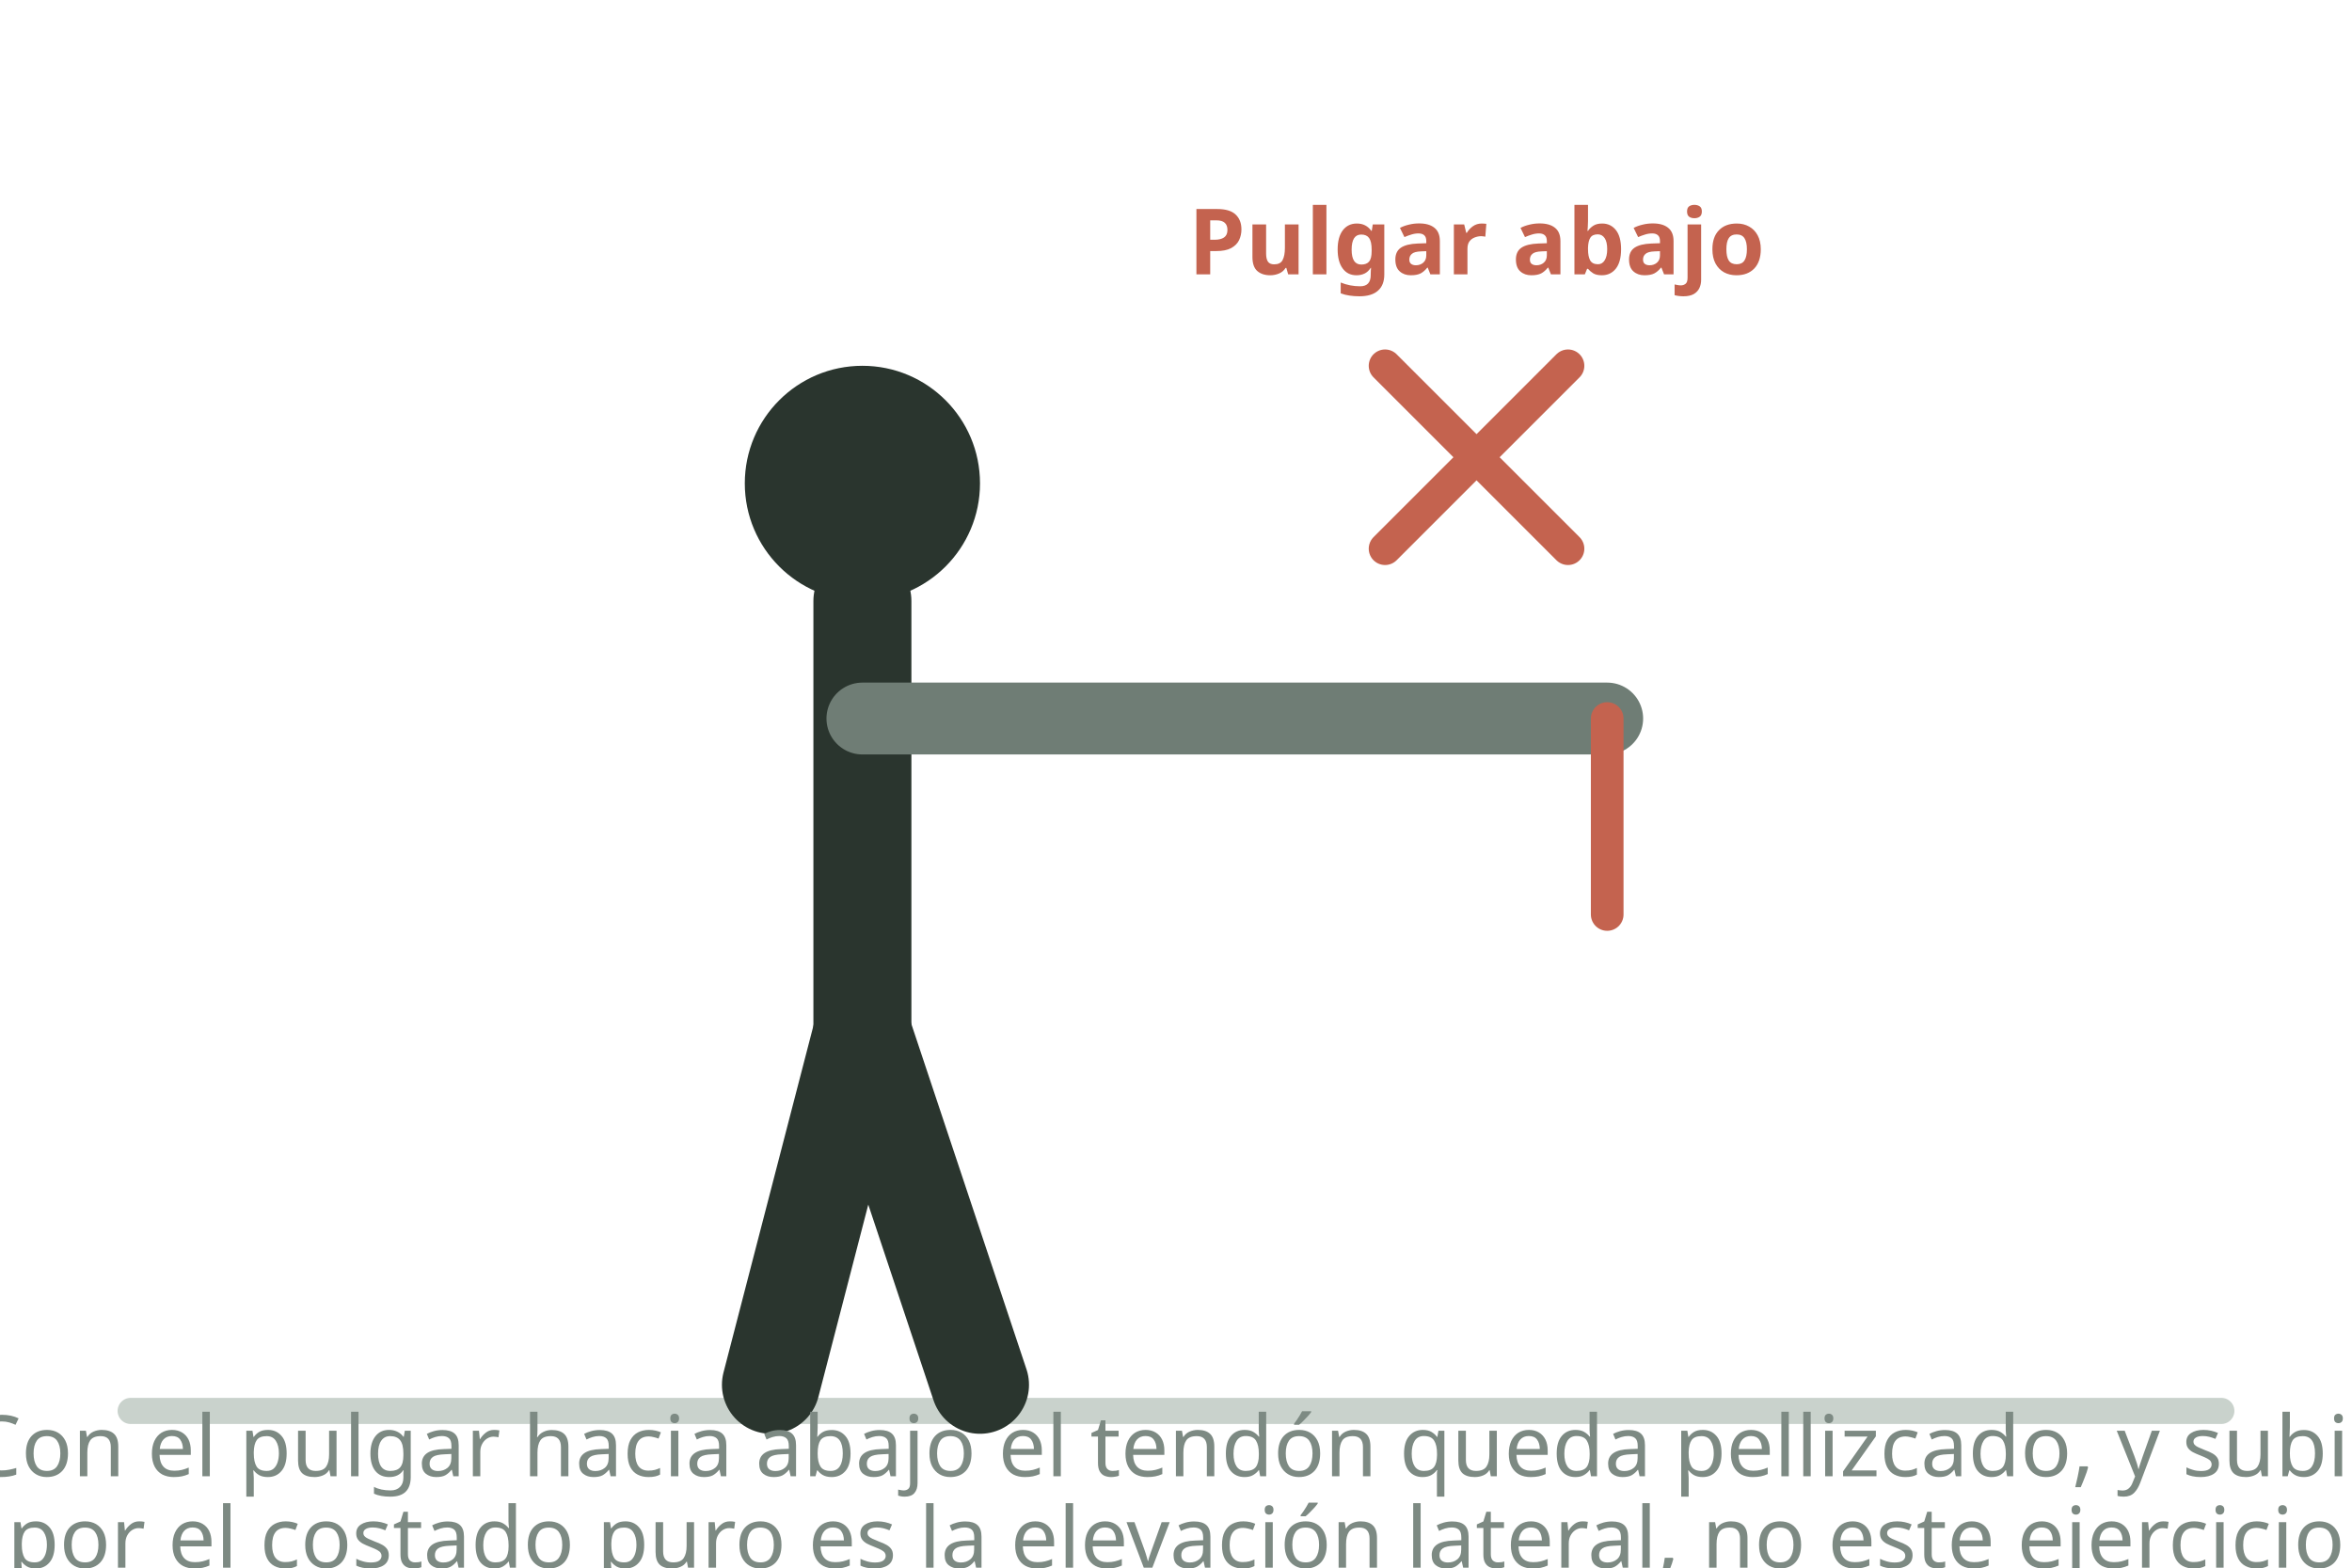
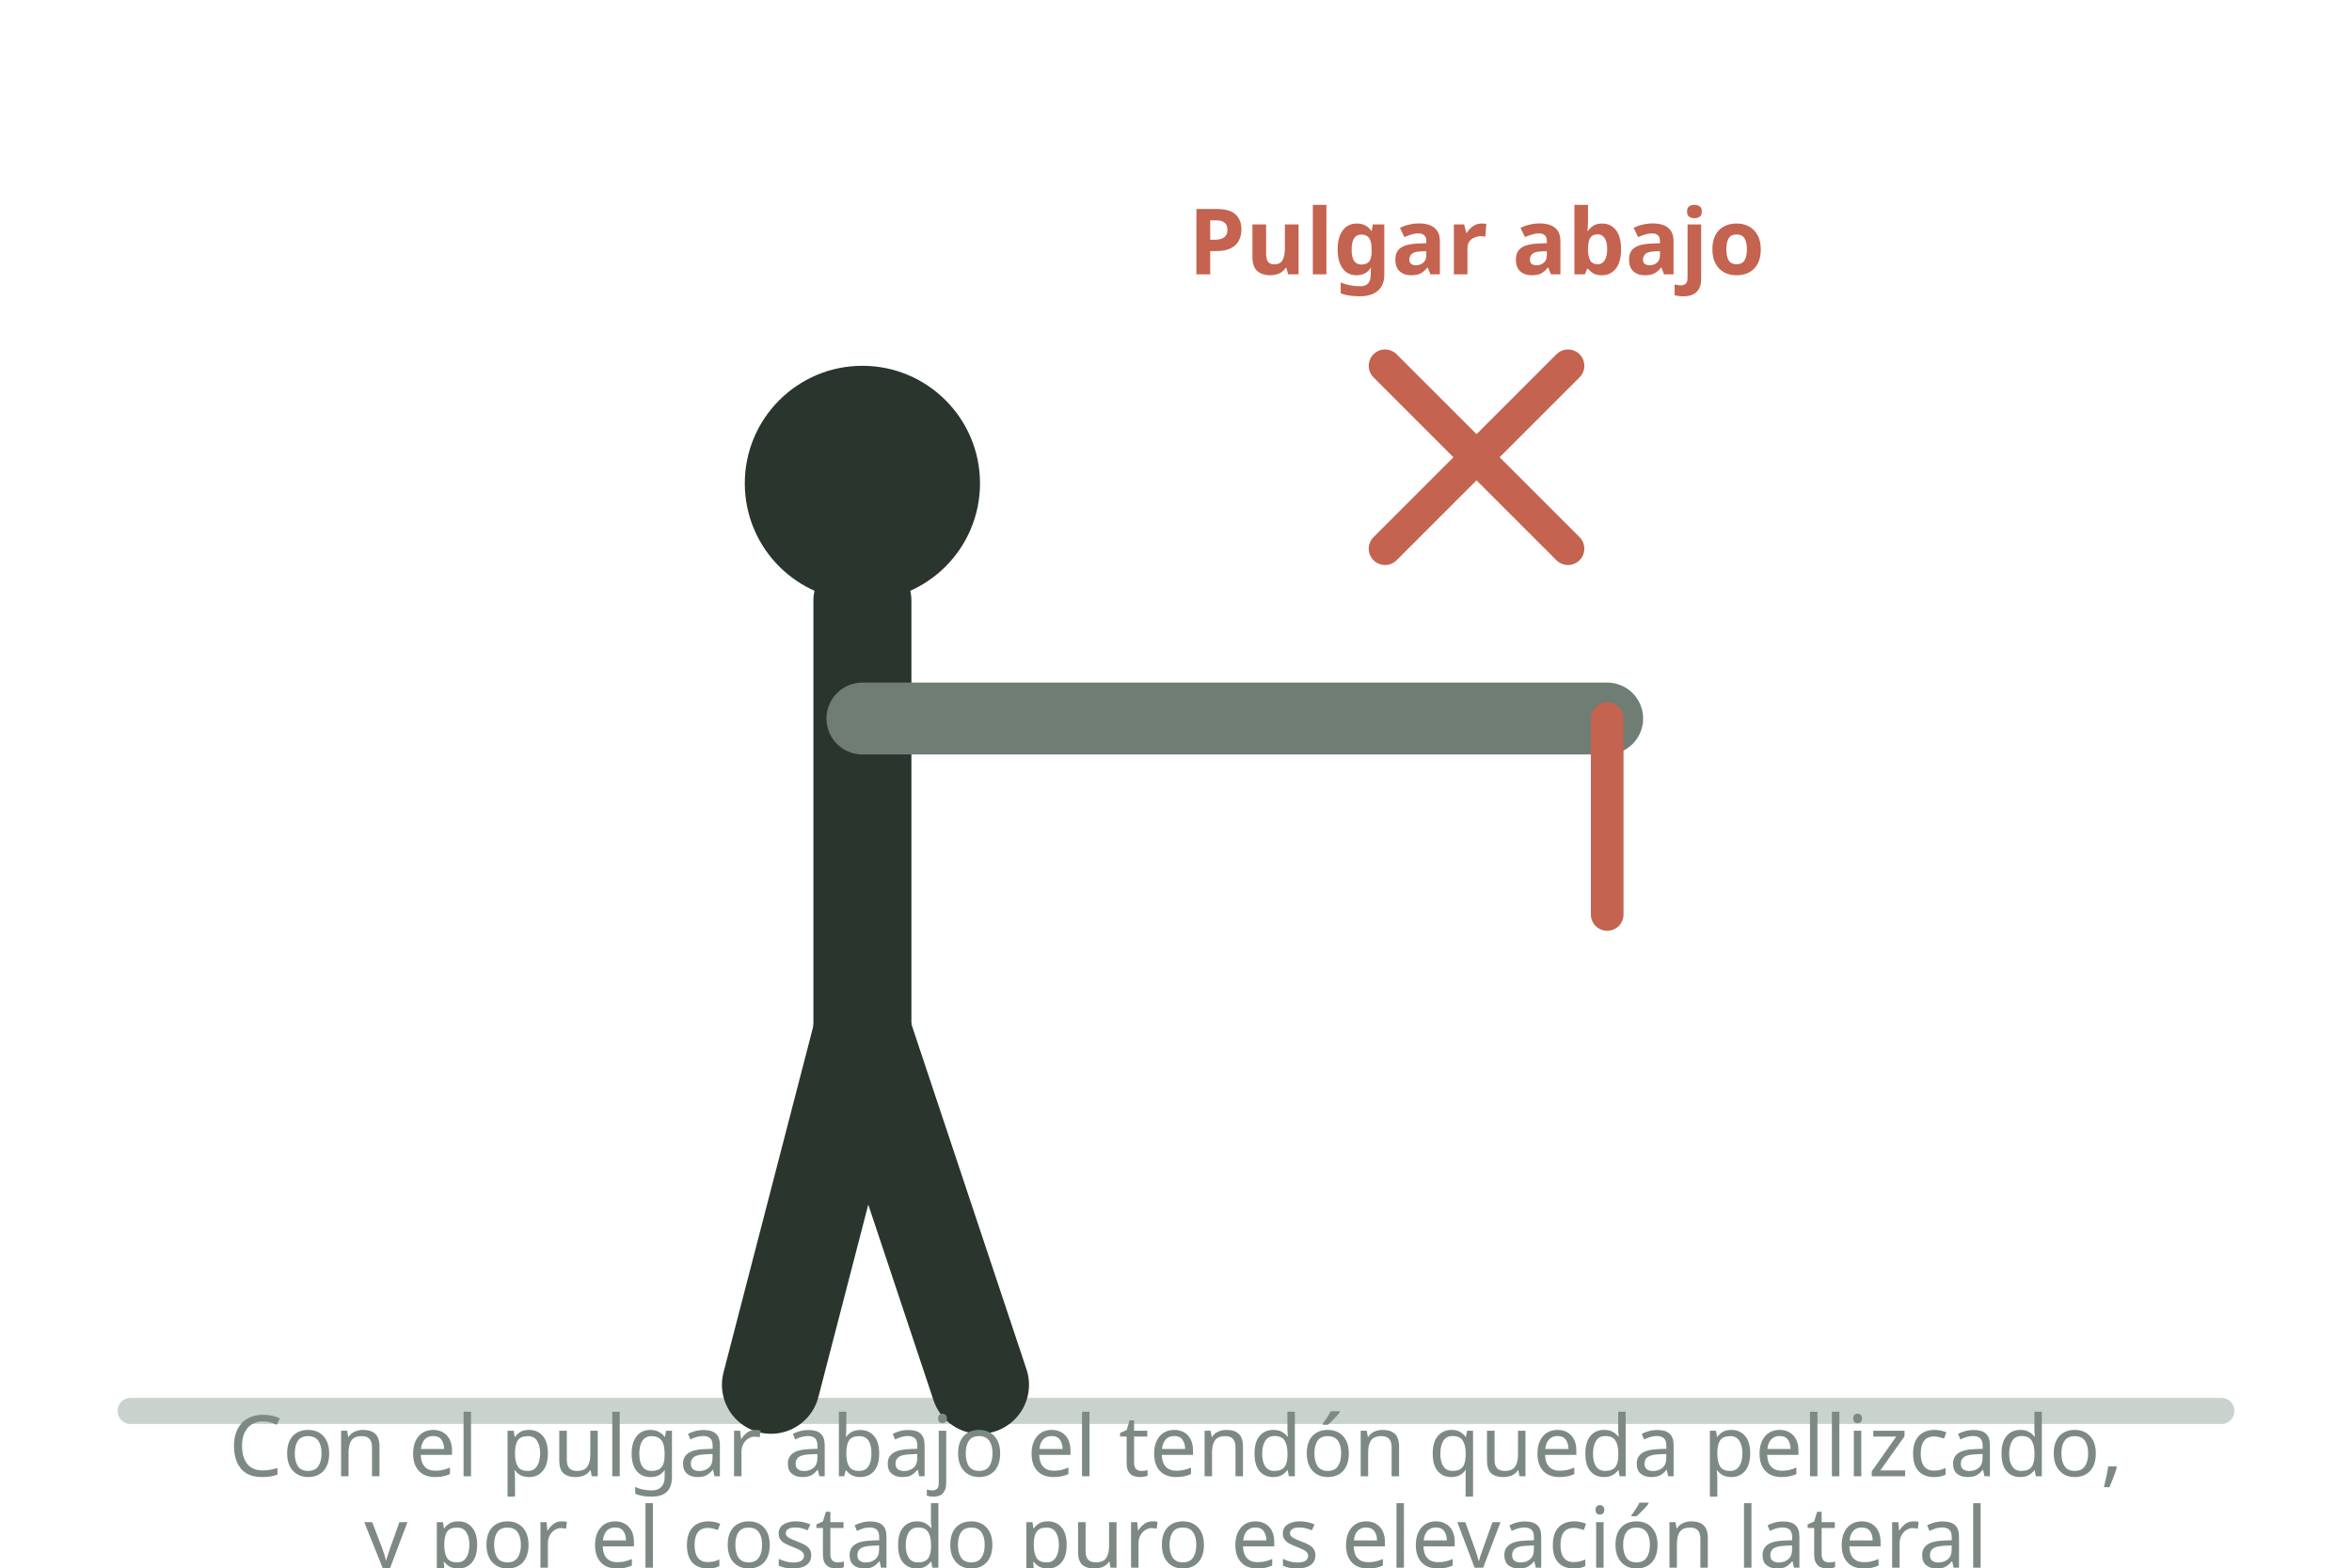
<svg xmlns="http://www.w3.org/2000/svg" viewBox="0 0 360 240" width="360" height="240" role="img" aria-label="Error tipico: subir por el costado con el pulgar hacia abajo">
  <style>
    .suelo { stroke: #c9d2cc; stroke-width: 4; stroke-linecap: round }
    .pared { stroke: #c9d2cc; stroke-width: 5; stroke-linecap: round }
    .cuerpo { stroke: #2a352e; stroke-width: 15; stroke-linecap: round; fill: none }
    .brazo { stroke: #6f7d75; stroke-width: 11; stroke-linecap: round; fill: none }
    .cabeza { fill: #2a352e }
    .activo { stroke: #1E6B48; stroke-width: 12; stroke-linecap: round; fill: none }
    .antes { stroke: #b9c3bd; stroke-width: 11; stroke-linecap: round; fill: none }
    .banda { stroke: #1E6B48; stroke-width: 3.5; fill: none; stroke-dasharray: 2 6; stroke-linecap: round }
    .flecha { stroke: #1E6B48; stroke-width: 4.5; fill: none; stroke-linecap: round }
    .rot { fill: #1E6B48 }
    .mal { stroke: #c4634f; stroke-width: 5; stroke-linecap: round; fill: none }
    .malrot { fill: #c4634f }
    .guia { stroke: #9aa7a0; stroke-width: 3; stroke-dasharray: 6 6; fill: none }
    .izq { font: 600 14px system-ui, sans-serif; fill: #1E6B48; text-anchor: start }
    .der { font: 600 14px system-ui, sans-serif; fill: #1E6B48; text-anchor: end }
    .cen { font: 600 14px system-ui, sans-serif; fill: #1E6B48; text-anchor: middle }
    .malt { font: 600 14px system-ui, sans-serif; fill: #c4634f; text-anchor: middle }
    .nota { font: 400 13px system-ui, sans-serif; fill: #7d8a83; text-anchor: middle }
  </style>
  <line class="suelo" x1="20" y1="216" x2="340" y2="216" />
  <circle class="cabeza" cx="132" cy="74" r="18" />
  <path class="cuerpo" d="M132 92 V158" />
  <path class="cuerpo" d="M132 158 L118 212" />
  <path class="cuerpo" d="M132 158 L150 212" />
  <path class="brazo" d="M132 110 L246 110" />
  <path class="mal" d="M246 110 V140" />
  <path class="mal" d="M212 56 l28 28 M240 56 l-28 28" />
  <text class="malt" x="226" y="42">Pulgar abajo</text>
-   <text class="nota" x="180" y="226">Con el pulgar hacia abajo el tendón queda pellizcado, y subir</text>
-   <text class="nota" x="180" y="240">por el costado puro es la elevación lateral, no este ejercicio</text>
+   <text class="nota" x="180" y="226">Con el pulgar abajo el tendón queda pellizcado,</text>
+   <text class="nota" x="180" y="240">y por el costado puro es elevación lateral</text>
</svg>
